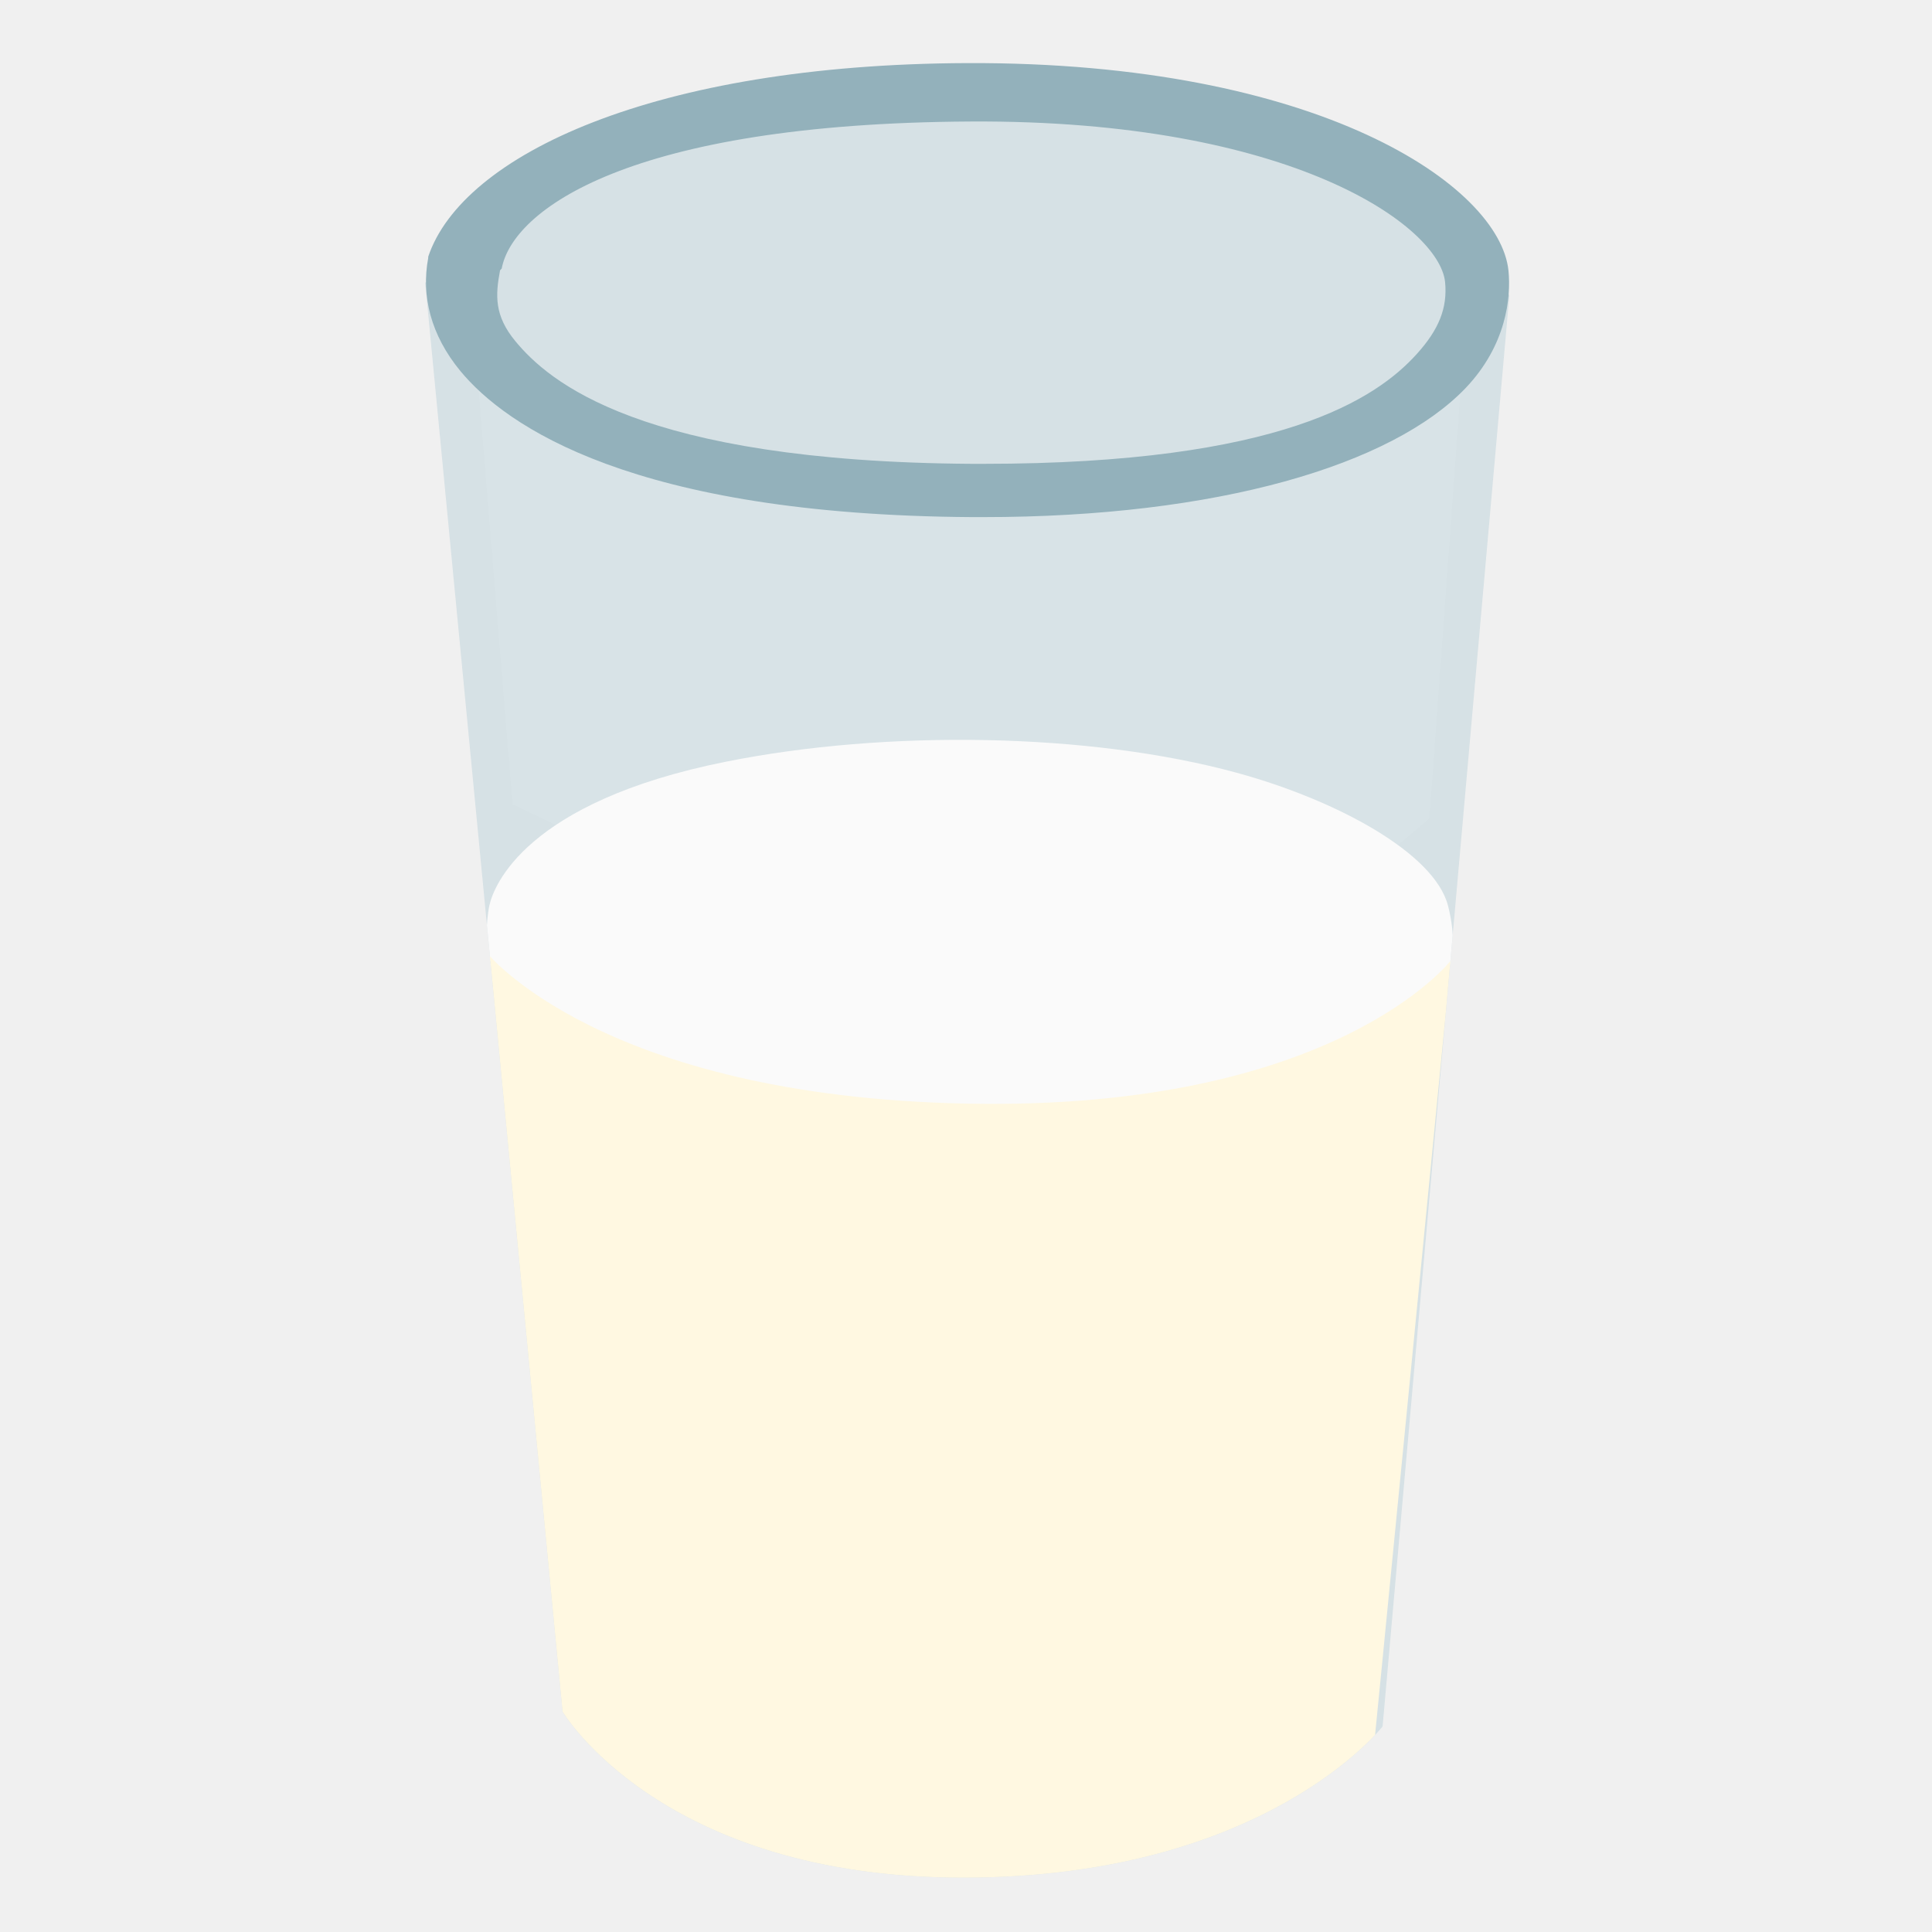
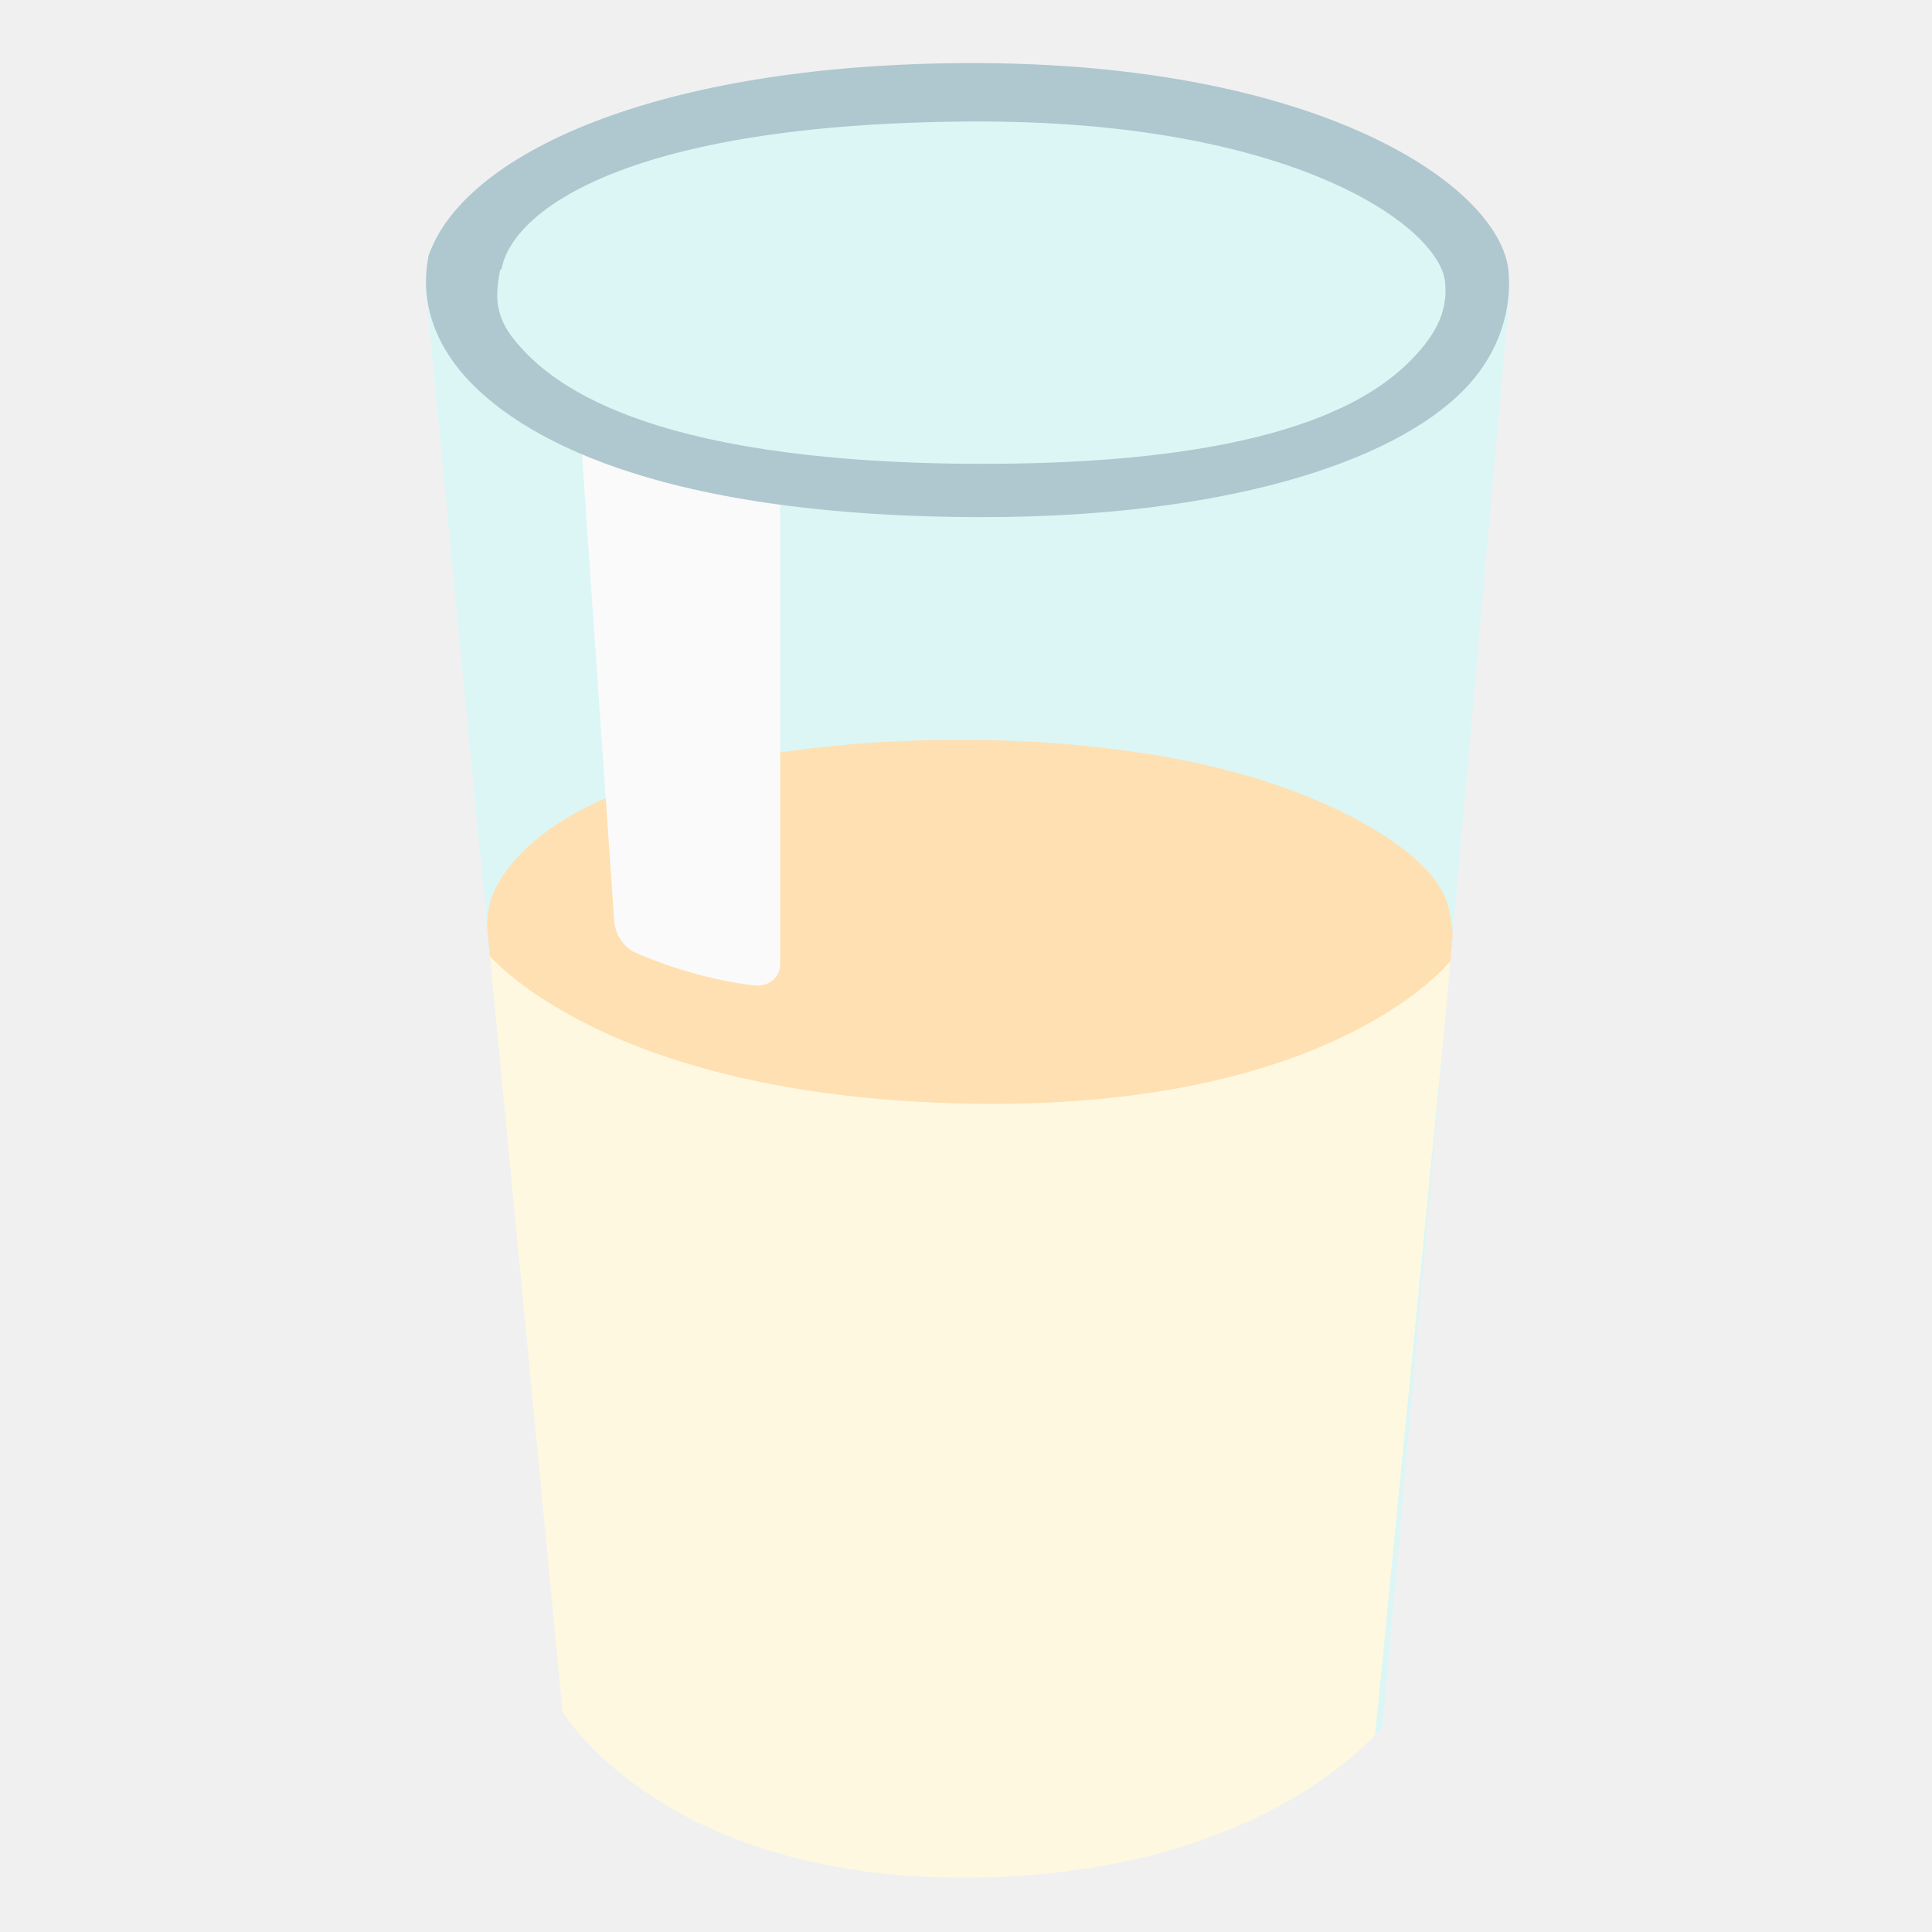
- <svg xmlns="http://www.w3.org/2000/svg" width="100%" height="100%" viewBox="0 0 128 128" version="1.1" xml:space="preserve" style="fill-rule:evenodd;clip-rule:evenodd;stroke-linejoin:round;stroke-miterlimit:2;">
+ <svg xmlns="http://www.w3.org/2000/svg" width="100%" height="100%" viewBox="0 0 128 128" version="1.1" xml:space="preserve" style="fill-rule:evenodd;clip-rule:evenodd;stroke-linejoin:round;stroke-miterlimit:2;" id="svg5949">
+   <defs id="defs5953" />
  <path id="path15955" d="M72.9,72.09C73.27,72.46 94.71,54.23 94.71,54.23L96.93,23.7L78.42,31.67L47.18,30.44L31.5,23.33L33.95,53.29C33.94,53.29 72.54,71.73 72.9,72.09Z" style="fill:white;fill-opacity:0.5;fill-rule:nonzero;" />
-   <path id="path15957" d="M62.69,5.93L46.82,7.46L34.85,11.78L28.17,18.74L37.27,113.4C37.27,113.4 43.76,124.4 63.81,124.4C83.86,124.4 91.6,114.38 91.6,114.38L100,19.57L95.27,12.75L77.31,7.04L62.69,5.93Z" style="fill:rgb(203,219,224);fill-opacity:0.7;fill-rule:nonzero;" />
+   <path id="path15957" d="M62.69,5.93L46.82,7.46L34.85,11.78L28.17,18.74L37.27,113.4C37.27,113.4 43.76,124.4 63.81,124.4C83.86,124.4 91.6,114.38 91.6,114.38L100,19.57L95.27,12.75L77.31,7.04L62.69,5.93Z" style="fill:#dcf6f5;fill-opacity:1;fill-rule:nonzero" />
  <g id="g16113" transform="matrix(1.12999,0,0,1.12999,-8.3502,-0.861455)">
    <clipPath id="_clip1">
-       <path d="M62.868,6.01L48.824,7.364L38.231,11.187L32.319,17.347L40.372,101.117C40.372,101.117 46.116,110.852 63.859,110.852C81.603,110.852 88.452,101.984 88.452,101.984L95.886,18.081L91.7,12.046L75.806,6.992L62.868,6.01Z" />
+       <path d="M62.868,6.01L48.824,7.364L38.231,11.187L32.319,17.347L40.372,101.117C40.372,101.117 46.116,110.852 63.859,110.852C81.603,110.852 88.452,101.984 88.452,101.984L95.886,18.081L91.7,12.046L75.806,6.992L62.868,6.01Z" id="path5939" />
    </clipPath>
-     <g clip-path="url(#_clip1)">
-       <path id="path15961" d="M38.95,62.63L35.91,56.65C35.91,56.65 35.85,54.88 36.09,53.82C36.33,52.76 38.14,47.78 49.96,45.42C59.34,43.54 71.25,43.71 79.9,46.07C85.76,47.67 91.5,50.78 92.29,53.87C93.19,57.38 91.64,58.88 91.64,58.88L85.77,68.26L42.86,67.69L38.95,62.63Z" style="fill:rgb(250,250,250);fill-rule:nonzero;" />
+     <g clip-path="url(#_clip1)" id="g5944">
+       <path id="path15961" d="M38.95,62.63L35.91,56.65C35.91,56.65 35.85,54.88 36.09,53.82C36.33,52.76 38.14,47.78 49.96,45.42C59.34,43.54 71.25,43.71 79.9,46.07C85.76,47.67 91.5,50.78 92.29,53.87C93.19,57.38 91.64,58.88 91.64,58.88L85.77,68.26L42.86,67.69L38.95,62.63Z" style="fill:#ffe0b2;fill-rule:nonzero" />
      <path id="path15963" d="M40.75,104.8C41.13,106.09 47.19,113.61 63.67,113.61C80.15,113.61 87.49,107.49 87.65,106.1C87.81,104.71 92.46,57.07 92.46,57.07C92.46,57.07 85.69,65.88 64.15,65.47C42.61,65.06 35.92,56.61 35.92,56.61C35.92,56.61 40.34,103.42 40.75,104.8Z" style="fill:rgb(255,248,225);fill-rule:nonzero;" />
    </g>
  </g>
-   <g id="g15975">
-     <path id="path15973" d="M65.13,34.26L64.42,34.26C41.94,34.12 33.52,28.23 30.5,24.58C28.54,22.2 27.9,19.61 28.37,17.09L28.37,17.01C30.63,10.26 43.37,4.26 64.07,4.18C87.4,4.09 99.36,12.32 99.94,17.93C100.12,19.73 99.79,22.88 97.11,25.7C92.23,30.81 80.68,34.26 65.13,34.26ZM33.13,17.91C32.82,19.56 32.74,20.91 34.15,22.61C36.31,25.22 42.35,30.59 64.4,30.73L65.14,30.73C84.9,30.73 91.21,26.38 93.85,23.47C95.33,21.84 95.91,20.4 95.74,18.68C95.35,14.99 85.6,7.93 64.32,8.05C41.66,8.17 33.97,13.91 33.24,17.79L33.13,17.91Z" style="fill:rgb(147,177,187);fill-rule:nonzero;" />
+   <path d="m 50.109,65.299 v 0 c 1,0.03 1.58,-0.7 1.58,-1.39 v 0 -31.94 l -13.24,-3.44 2.25,32.58 c 0.04,0.43 0.35,1.53 1.41,2.01 0.9,0.4 4.2,1.77 8,2.18 z" style="fill:#fafafa" id="path6082" />
+   <g id="g15975" style="fill:#afc7cf;fill-opacity:1">
+     <path id="path15973" d="M65.13,34.26L64.42,34.26C41.94,34.12 33.52,28.23 30.5,24.58C28.54,22.2 27.9,19.61 28.37,17.09L28.37,17.01C30.63,10.26 43.37,4.26 64.07,4.18C87.4,4.09 99.36,12.32 99.94,17.93C100.12,19.73 99.79,22.88 97.11,25.7C92.23,30.81 80.68,34.26 65.13,34.26ZM33.13,17.91C32.82,19.56 32.74,20.91 34.15,22.61C36.31,25.22 42.35,30.59 64.4,30.73L65.14,30.73C84.9,30.73 91.21,26.38 93.85,23.47C95.33,21.84 95.91,20.4 95.74,18.68C95.35,14.99 85.6,7.93 64.32,8.05C41.66,8.17 33.97,13.91 33.24,17.79L33.13,17.91Z" style="fill:#afc7cf;fill-rule:nonzero;fill-opacity:1" />
  </g>
</svg>
